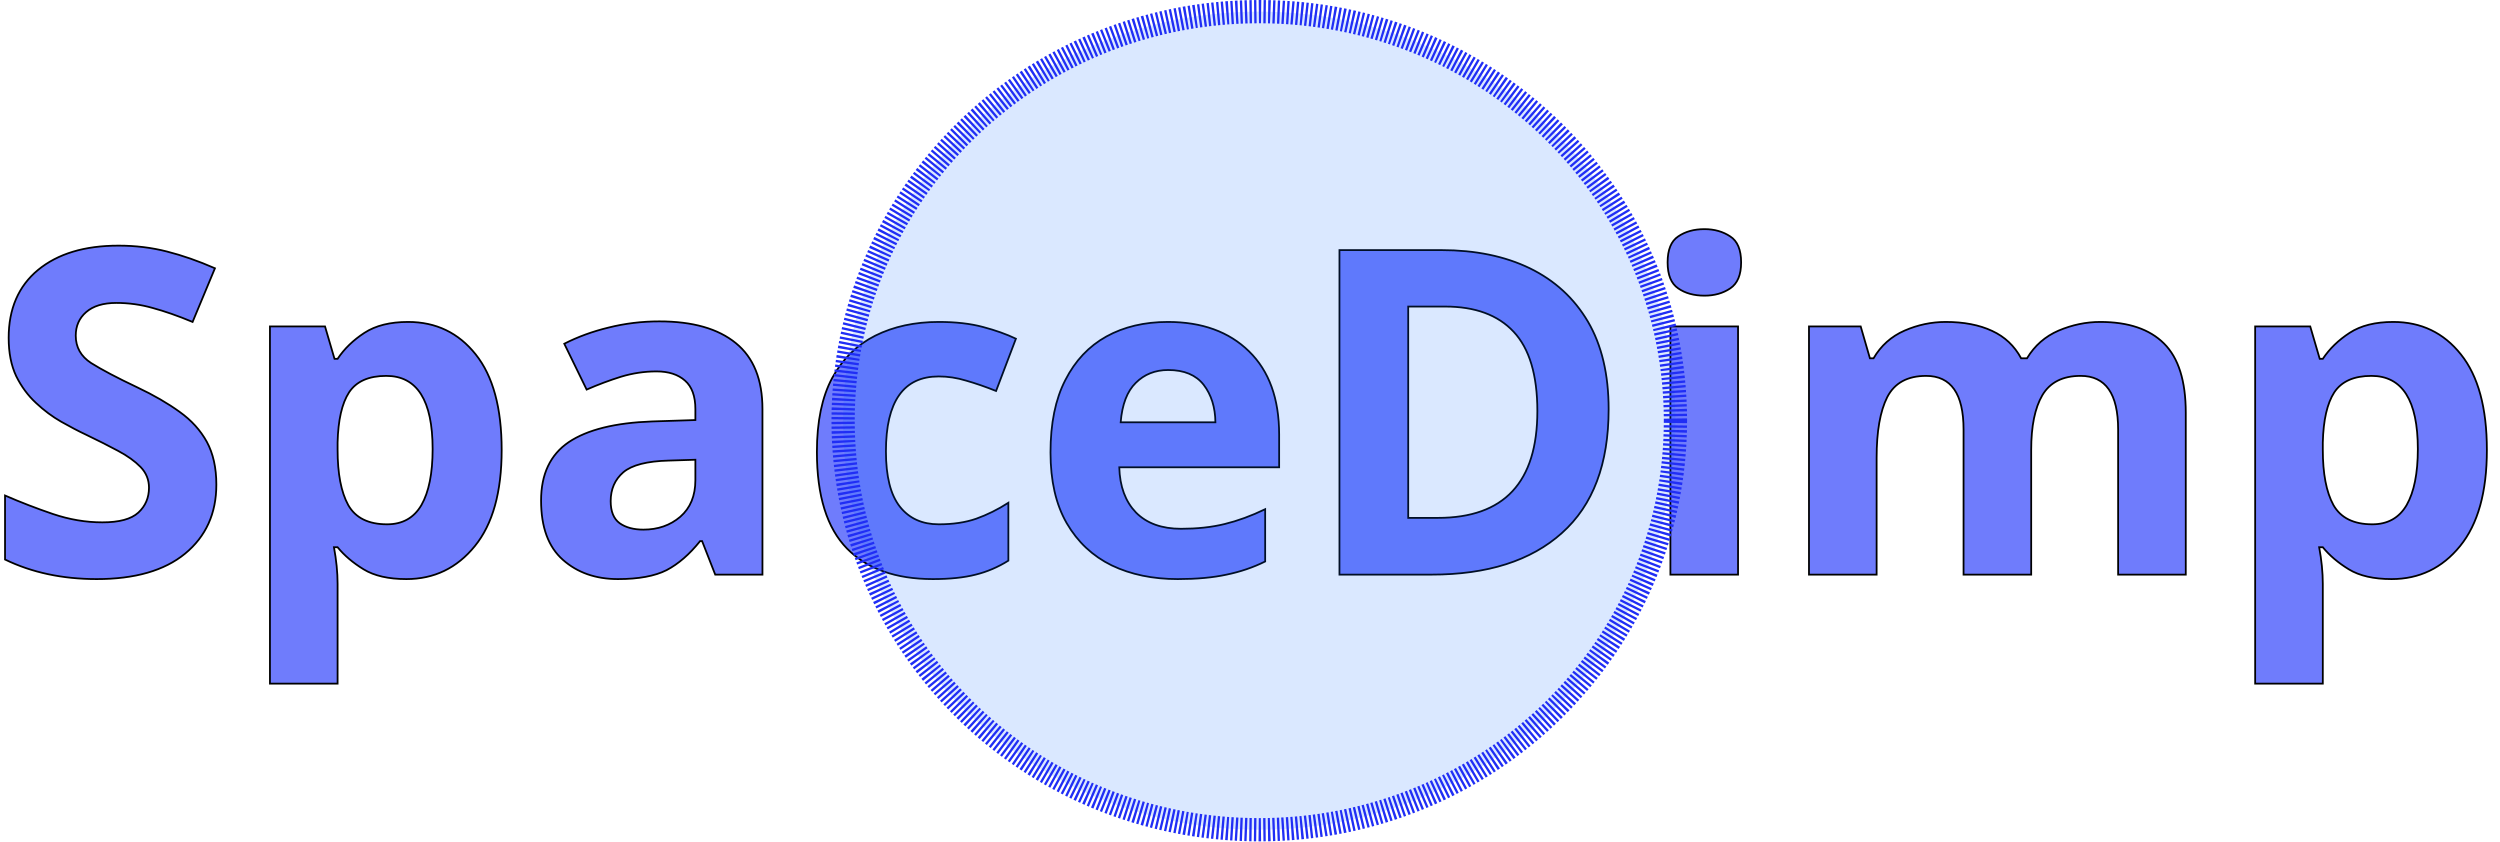
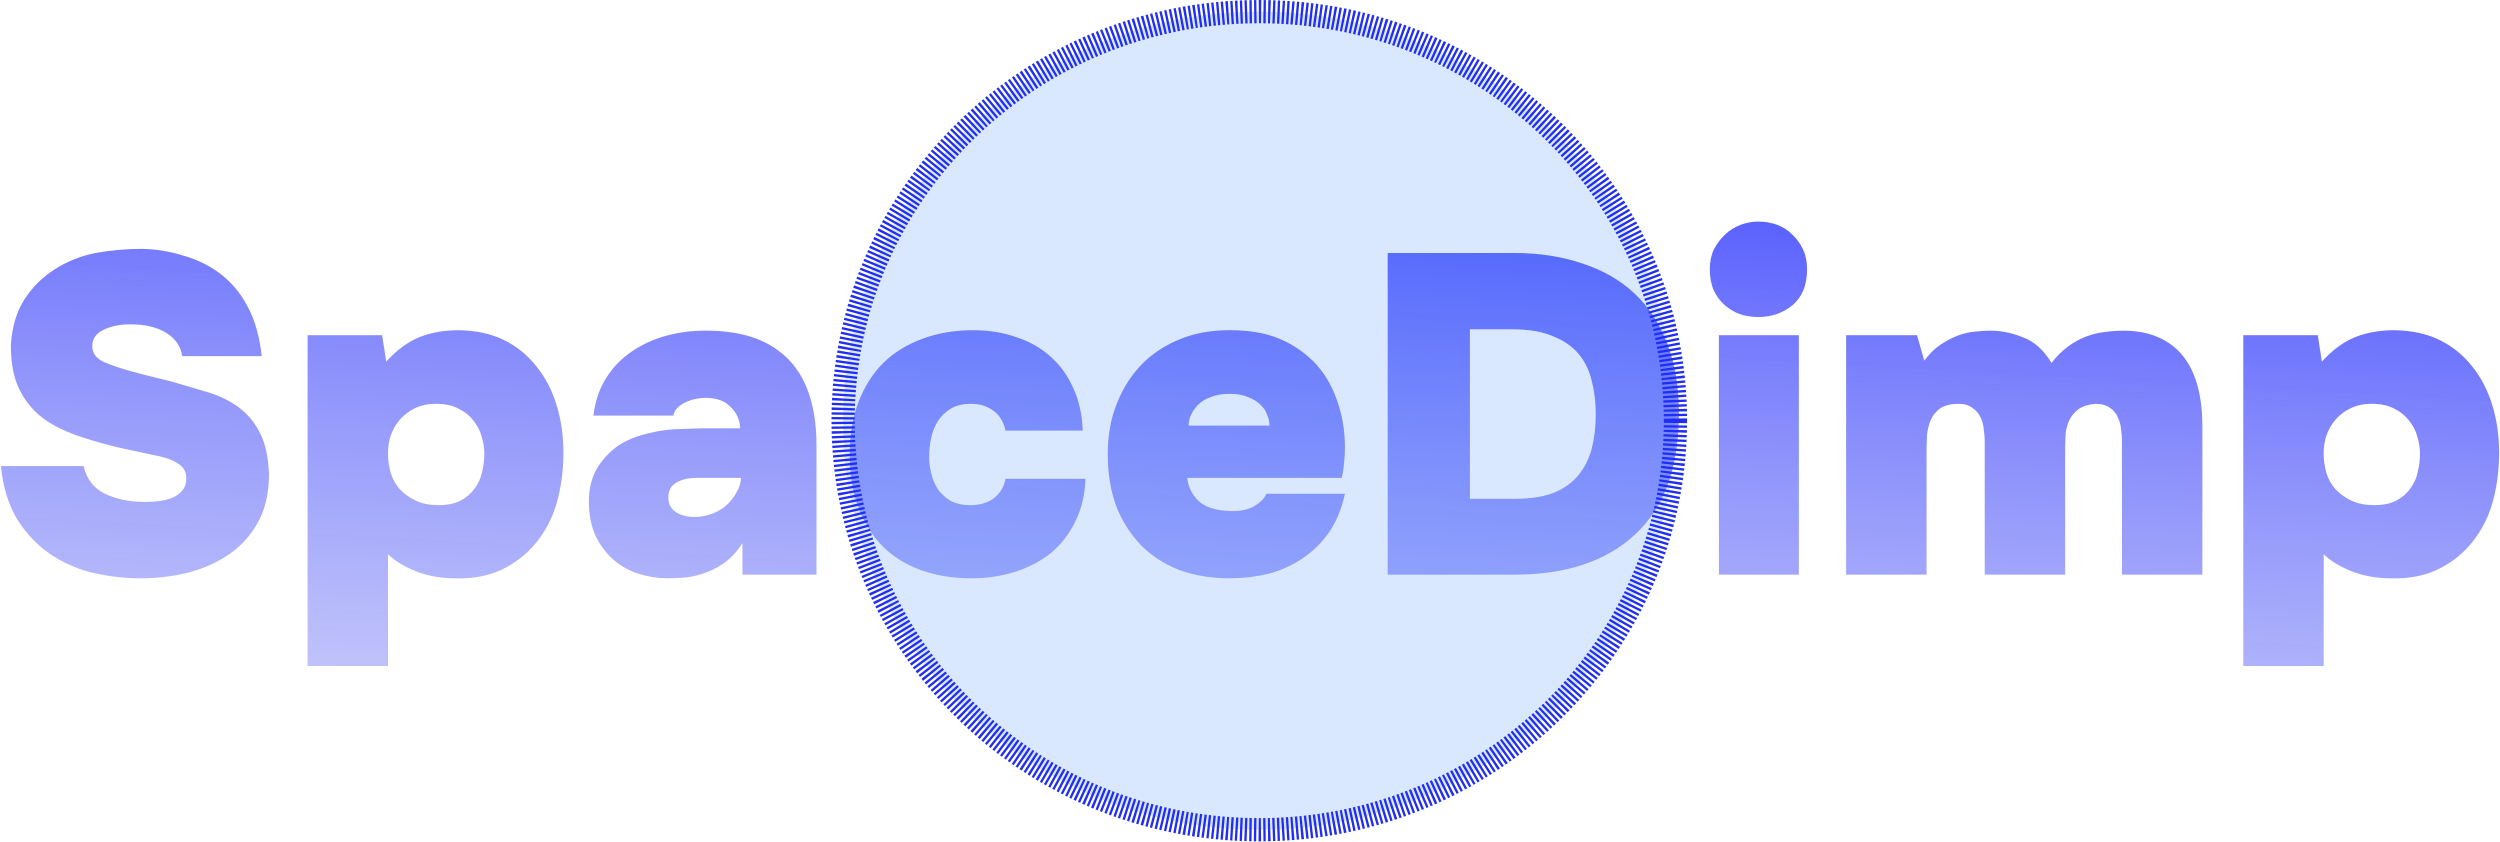
<svg xmlns="http://www.w3.org/2000/svg" viewBox="0 0 139.749 47.033" height="177.763" width="528.185">
  <defs>
    <linearGradient id="A" x1="103.444" y1="44.995" x2="98.806" y2="127.844" gradientUnits="userSpaceOnUse">
-       <stop offset="0" stop-color="#6f7cfc" />
+       <stop offset="0" stop-color="#313aff" />
      <stop offset="1" stop-color="#ececec" stop-opacity="0" />
    </linearGradient>
  </defs>
-   <text xml:space="preserve" x="36.449" y="75.901" font-size="25.4" font-family="Lohit Bengali" fill="url(#A)">
-     <tspan x="-0.89" y="32.123" font-weight="900" font-family="Onest" opacity=".129" stroke="#000" stroke-width=".1">SpaceDimp</tspan>
-   </text>
+   <path d="M135.636 56.165c-.339 0-.669.059-.991.178s-.61.297-.864.534a3.13 3.13 0 0 0-.635.838c-.152.322-.229.694-.229 1.117 0 .457.077.855.229 1.194.152.322.355.593.609.813a2.77 2.77 0 0 0 .864.508c.322.102.66.152 1.016.152.728 0 1.363-.22 1.905-.66.542-.457.813-1.126.813-2.007 0-.423-.076-.796-.228-1.117a2.74 2.74 0 0 0-.61-.838 2.29 2.29 0 0 0-.838-.534 2.99 2.99 0 0 0-1.041-.178zm-90.323 1.524a14.46 14.46 0 0 0-2.616.229 6.59 6.59 0 0 0-2.337.939c-.66.423-1.211.974-1.651 1.651s-.694 1.524-.762 2.54v.051c0 .999.161 1.82.483 2.464s.762 1.177 1.321 1.6c.525.389 1.211.728 2.057 1.016a23.45 23.45 0 0 0 2.718.737l1.423.304c.576.102 1.016.254 1.321.457.322.186.483.466.483.838 0 .288-.077.516-.229.686-.135.169-.322.305-.559.407-.22.085-.465.144-.736.178a6.35 6.35 0 0 1-.788.051c-.847 0-1.592-.153-2.235-.457-.627-.305-1.025-.821-1.194-1.549h-4.622c.119 1.185.431 2.193.939 3.023.525.813 1.16 1.465 1.905 1.956a7.34 7.34 0 0 0 2.413 1.016c.864.186 1.719.28 2.566.28a11.06 11.06 0 0 0 2.591-.305c.864-.22 1.634-.559 2.311-1.016s1.219-1.05 1.626-1.778c.423-.745.635-1.651.635-2.718-.034-.931-.194-1.685-.482-2.261-.288-.593-.677-1.075-1.168-1.447s-1.067-.661-1.728-.864l-2.057-.609-1.651-.407c-.914-.237-1.608-.457-2.083-.66s-.712-.508-.712-.914.212-.711.635-.915.923-.304 1.499-.304c.83 0 1.499.161 2.007.483.508.305.804.736.889 1.295h4.445c-.119-1.101-.39-2.041-.813-2.819-.423-.796-.991-1.439-1.702-1.93-.559-.389-1.202-.686-1.931-.889a8.04 8.04 0 0 0-2.21-.356zm69.596.229v17.983h7.086c2.896 0 5.148-.753 6.757-2.26 1.626-1.507 2.438-3.768 2.438-6.782 0-1.473-.22-2.768-.66-3.886-.423-1.118-1.033-2.049-1.829-2.794s-1.769-1.304-2.921-1.676c-1.135-.389-2.413-.584-3.835-.584h-7.036zm4.597 4.267h2.362c.914 0 1.668.127 2.261.381.61.237 1.092.567 1.448.99s.601.923.736 1.499c.152.576.228 1.203.228 1.88 0 .694-.076 1.337-.228 1.93-.152.576-.407 1.075-.762 1.499-.339.406-.796.728-1.371.965-.576.22-1.287.33-2.134.33h-2.54v-9.474zm-56.515.051c-.813 0-1.541.127-2.184.381s-1.27.711-1.879 1.371l-.229-1.473h-4.166v18.491h4.496v-6.248c.356.356.864.669 1.524.939.677.271 1.414.407 2.21.407.965.034 1.82-.119 2.565-.457a5.54 5.54 0 0 0 1.931-1.473 6.16 6.16 0 0 0 1.194-2.26c.254-.881.381-1.829.381-2.845 0-.931-.127-1.811-.381-2.641s-.627-1.549-1.118-2.159c-.491-.627-1.092-1.118-1.804-1.473s-1.558-.542-2.54-.559zm28.778 0c-1.067 0-2.023.16-2.87.482-.847.305-1.575.754-2.184 1.347-.593.593-1.058 1.329-1.397 2.21-.322.864-.483 1.837-.483 2.921 0 1.101.161 2.083.483 2.947.322.847.77 1.566 1.346 2.159.593.593 1.312 1.041 2.159 1.346s1.795.457 2.845.457a7.99 7.99 0 0 0 2.387-.356c.762-.237 1.431-.584 2.007-1.041a5.18 5.18 0 0 0 1.371-1.752c.356-.694.551-1.499.584-2.413h-4.471c-.085.457-.305.822-.66 1.092-.339.254-.779.381-1.321.381-.406 0-.762-.076-1.067-.228a2.34 2.34 0 0 1-.712-.635 2.85 2.85 0 0 1-.381-.864c-.085-.322-.127-.652-.127-.991 0-.322.034-.652.102-.991a3 3 0 0 1 .356-.94 2.19 2.19 0 0 1 .736-.736c.305-.186.686-.28 1.143-.28.491 0 .906.127 1.245.381.356.254.584.627.686 1.118h4.318c-.034-.897-.212-1.693-.534-2.387-.305-.694-.728-1.279-1.27-1.753-.542-.491-1.186-.855-1.931-1.092-.728-.254-1.515-.381-2.362-.381zm14.3 0c-1.016 0-1.922.16-2.718.482a6.33 6.33 0 0 0-2.058 1.296c-.643.627-1.143 1.38-1.499 2.261-.356.864-.533 1.82-.533 2.87 0 1.101.161 2.083.483 2.947a6.62 6.62 0 0 0 1.397 2.184c.593.593 1.304 1.05 2.134 1.371.847.305 1.787.457 2.819.457a9.08 9.08 0 0 0 2.159-.254c.694-.186 1.329-.474 1.905-.864a5.7 5.7 0 0 0 1.473-1.448c.406-.593.703-1.312.889-2.159h-4.394c-.085.237-.305.466-.66.686-.356.203-.796.297-1.321.28-.813-.017-1.414-.203-1.804-.559-.373-.373-.584-.804-.635-1.296h8.636a5.02 5.02 0 0 0 .127-.813c.034-.271.051-.567.051-.889 0-.948-.152-1.837-.457-2.667-.288-.83-.72-1.541-1.296-2.134-.61-.593-1.287-1.033-2.032-1.321-.728-.288-1.617-.431-2.667-.431zm65.126 0c-.813 0-1.541.127-2.185.381s-1.27.711-1.879 1.371l-.228-1.473h-4.166v18.491h4.496v-6.248c.356.356.864.669 1.524.939.677.271 1.414.407 2.21.407.965.034 1.821-.119 2.566-.457.762-.356 1.405-.847 1.93-1.473a6.16 6.16 0 0 0 1.194-2.26c.254-.881.381-1.829.381-2.845 0-.931-.127-1.811-.381-2.641s-.626-1.549-1.117-2.159c-.491-.627-1.092-1.118-1.804-1.473s-1.558-.542-2.54-.559zm-94.438.025c-.745 0-1.465.093-2.159.279s-1.329.475-1.905.864a4.81 4.81 0 0 0-1.448 1.473c-.389.593-.635 1.304-.736 2.134h4.471c.051-.288.254-.525.609-.711a2.69 2.69 0 0 1 1.22-.28c.593 0 1.05.169 1.371.508.339.322.516.72.533 1.194H76.53l-1.524.051c-.474.034-.949.11-1.423.228a5.6 5.6 0 0 0-1.295.457c-.559.288-1.042.72-1.448 1.296-.389.576-.584 1.253-.584 2.032 0 .762.127 1.414.381 1.955.254.525.584.965.991 1.321a3.93 3.93 0 0 0 1.397.788c.542.169 1.092.254 1.651.254l.762-.026a4.55 4.55 0 0 0 1.092-.203 4.48 4.48 0 0 0 1.194-.559c.406-.271.779-.66 1.118-1.168v1.752h4.14v-7.188c0-2.523-.711-4.301-2.134-5.334-.491-.373-1.076-.652-1.753-.838-.66-.186-1.439-.279-2.337-.279zm71.857 0c-.254 0-.533.017-.838.051-.288.017-.601.085-.939.203-.322.119-.652.288-.991.508s-.652.525-.94.915l-.406-1.423h-3.963v13.386h4.496v-7.086l.025-.736a3.18 3.18 0 0 1 .203-.813 1.57 1.57 0 0 1 .534-.66c.254-.169.593-.254 1.016-.254.339 0 .601.077.787.229a1.27 1.27 0 0 1 .457.533c.102.22.161.449.178.686.034.237.051.44.051.61v7.493h4.496v-7.214l.025-.686a2.8 2.8 0 0 1 .204-.736 1.75 1.75 0 0 1 .508-.61c.237-.169.55-.271.939-.305.356 0 .635.077.838.229.203.135.347.313.432.533a1.74 1.74 0 0 1 .178.66 4.69 4.69 0 0 1 .051.66v7.467h4.496v-8.305c0-.813-.084-1.541-.254-2.184-.169-.66-.432-1.219-.788-1.676-.356-.474-.821-.838-1.397-1.092-.559-.254-1.219-.381-1.981-.381a7.36 7.36 0 0 0-1.041.076c-.339.034-.686.119-1.042.254s-.694.322-1.016.559a4.67 4.67 0 0 0-.914.915c-.423-.711-.949-1.186-1.575-1.423-.61-.254-1.219-.381-1.829-.381zm-15.189.254v13.386h4.47V62.515h-4.47zm-27.356 3.277c.406 0 .745.059 1.016.178.288.102.525.246.711.432.186.169.313.364.381.584a1.52 1.52 0 0 1 .127.584h-4.521a1.52 1.52 0 0 1 .127-.584 2.01 2.01 0 0 1 .406-.584c.186-.186.424-.33.712-.432.305-.119.652-.178 1.041-.178zm-44.349.559c.508 0 .932.093 1.27.28.339.169.61.389.813.66.22.271.373.567.457.889.102.322.152.635.152.94 0 .356-.042.703-.127 1.041-.068.339-.203.643-.407.914-.186.271-.448.5-.787.686-.322.169-.737.254-1.245.254-.491 0-.914-.084-1.27-.254s-.652-.381-.889-.635a2.44 2.44 0 0 1-.508-.915c-.102-.356-.152-.719-.152-1.092a3.27 3.27 0 0 1 .152-.991c.119-.339.288-.635.508-.889a2.56 2.56 0 0 1 .838-.635c.339-.169.737-.254 1.194-.254zm108.204 0c.508 0 .932.093 1.27.28.339.169.609.389.812.66.22.271.373.567.457.889.102.322.152.635.152.94 0 .356-.042.703-.127 1.041-.068.339-.203.643-.406.914-.186.271-.449.5-.788.686-.322.169-.736.254-1.244.254-.491 0-.915-.084-1.27-.254a2.91 2.91 0 0 1-.889-.635 2.44 2.44 0 0 1-.508-.915c-.102-.356-.152-.719-.152-1.092a3.27 3.27 0 0 1 .152-.991c.119-.339.288-.635.508-.889a2.56 2.56 0 0 1 .838-.635c.339-.169.737-.254 1.194-.254zm-93.675 4.14h2.515a1.76 1.76 0 0 1-.254.813 2.72 2.72 0 0 1-.559.711 2.41 2.41 0 0 1-.813.483 2.71 2.71 0 0 1-.991.178c-.406 0-.754-.093-1.042-.28-.271-.186-.406-.457-.406-.812 0-.389.153-.669.457-.838s.669-.254 1.092-.254z" fill="url(#A)" transform="translate(-37.339 -43.778)" />
  <ellipse cx="70.393" cy="23.516" rx="23.264" ry="22.866" fill="#0c66ff" fill-opacity=".151" stroke="#202ef5" stroke-width="1.3" stroke-dasharray="0.13, 0.13" />
</svg>
